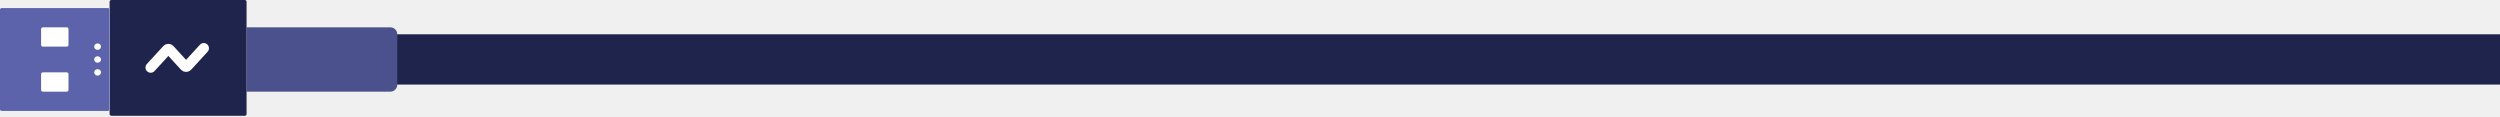
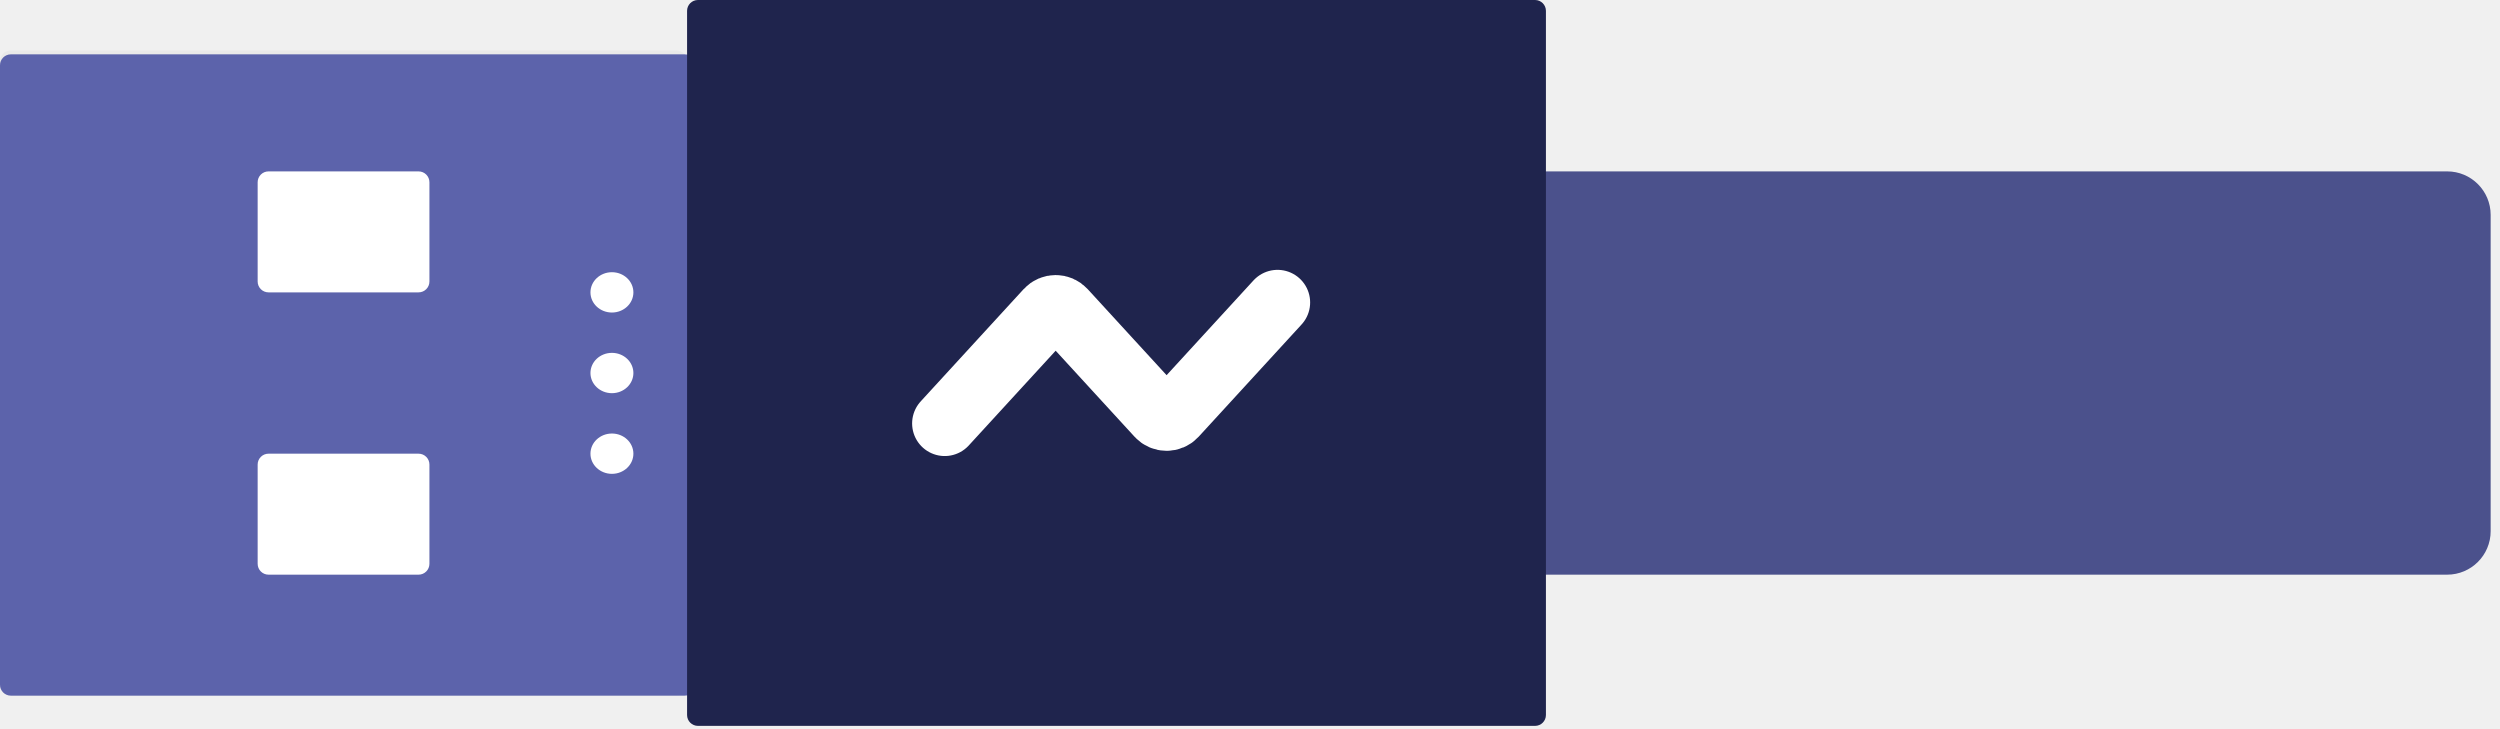
- <svg xmlns="http://www.w3.org/2000/svg" width="1442" height="67" viewBox="0 0 1442 67" fill="none">
-   <rect x="228.152" y="19.781" width="1213.85" height="29" fill="#1F244D" />
-   <path d="M142.225 15.768H225.14C227.349 15.768 229.14 17.559 229.14 19.768V48.869C229.14 51.078 227.349 52.869 225.14 52.869H142.225V15.768Z" fill="#4B518C" />
-   <rect x="63.211" width="79.014" height="66.781" rx="1" fill="#1F244D" />
-   <path d="M86.915 38.956L96.384 28.63C96.78 28.197 97.462 28.197 97.858 28.63L106.59 38.152C106.986 38.584 107.668 38.584 108.064 38.152L117.533 27.826" stroke="white" stroke-width="6" stroke-linecap="round" />
+ <svg xmlns="http://www.w3.org/2000/svg" width="230" height="67" viewBox="0 0 230 67" fill="none">
+   <path d="M139 15.768H225.14C227.349 15.768 229.14 17.559 229.14 19.768V48.869C229.14 51.078 227.349 52.869 225.14 52.869H139V15.768Z" fill="#4B518C" />
  <rect y="4.638" width="63.211" height="59.361" rx="1" fill="#E9E9E9" />
-   <rect y="4.638" width="63.211" height="59.361" rx="1" fill="#5C63AB" />
+   <rect y="5" width="64" height="59" rx="1" fill="#5C63AB" />
  <rect x="23.704" y="15.768" width="15.803" height="11.13" rx="1" fill="white" />
  <rect x="23.704" y="41.739" width="15.803" height="11.13" rx="1" fill="white" />
  <ellipse cx="56.297" cy="26.898" rx="1.975" ry="1.855" fill="white" />
  <ellipse cx="56.297" cy="34.318" rx="1.975" ry="1.855" fill="white" />
  <ellipse cx="56.297" cy="41.739" rx="1.975" ry="1.855" fill="white" />
+   <rect x="63.211" width="79.014" height="66.781" rx="1" fill="#1F244D" />
+   <path d="M86.915 38.956L96.384 28.63C96.78 28.197 97.462 28.197 97.858 28.63L106.59 38.152C106.986 38.584 107.668 38.584 108.064 38.152L117.533 27.826" stroke="white" stroke-width="6" stroke-linecap="round" />
</svg>
